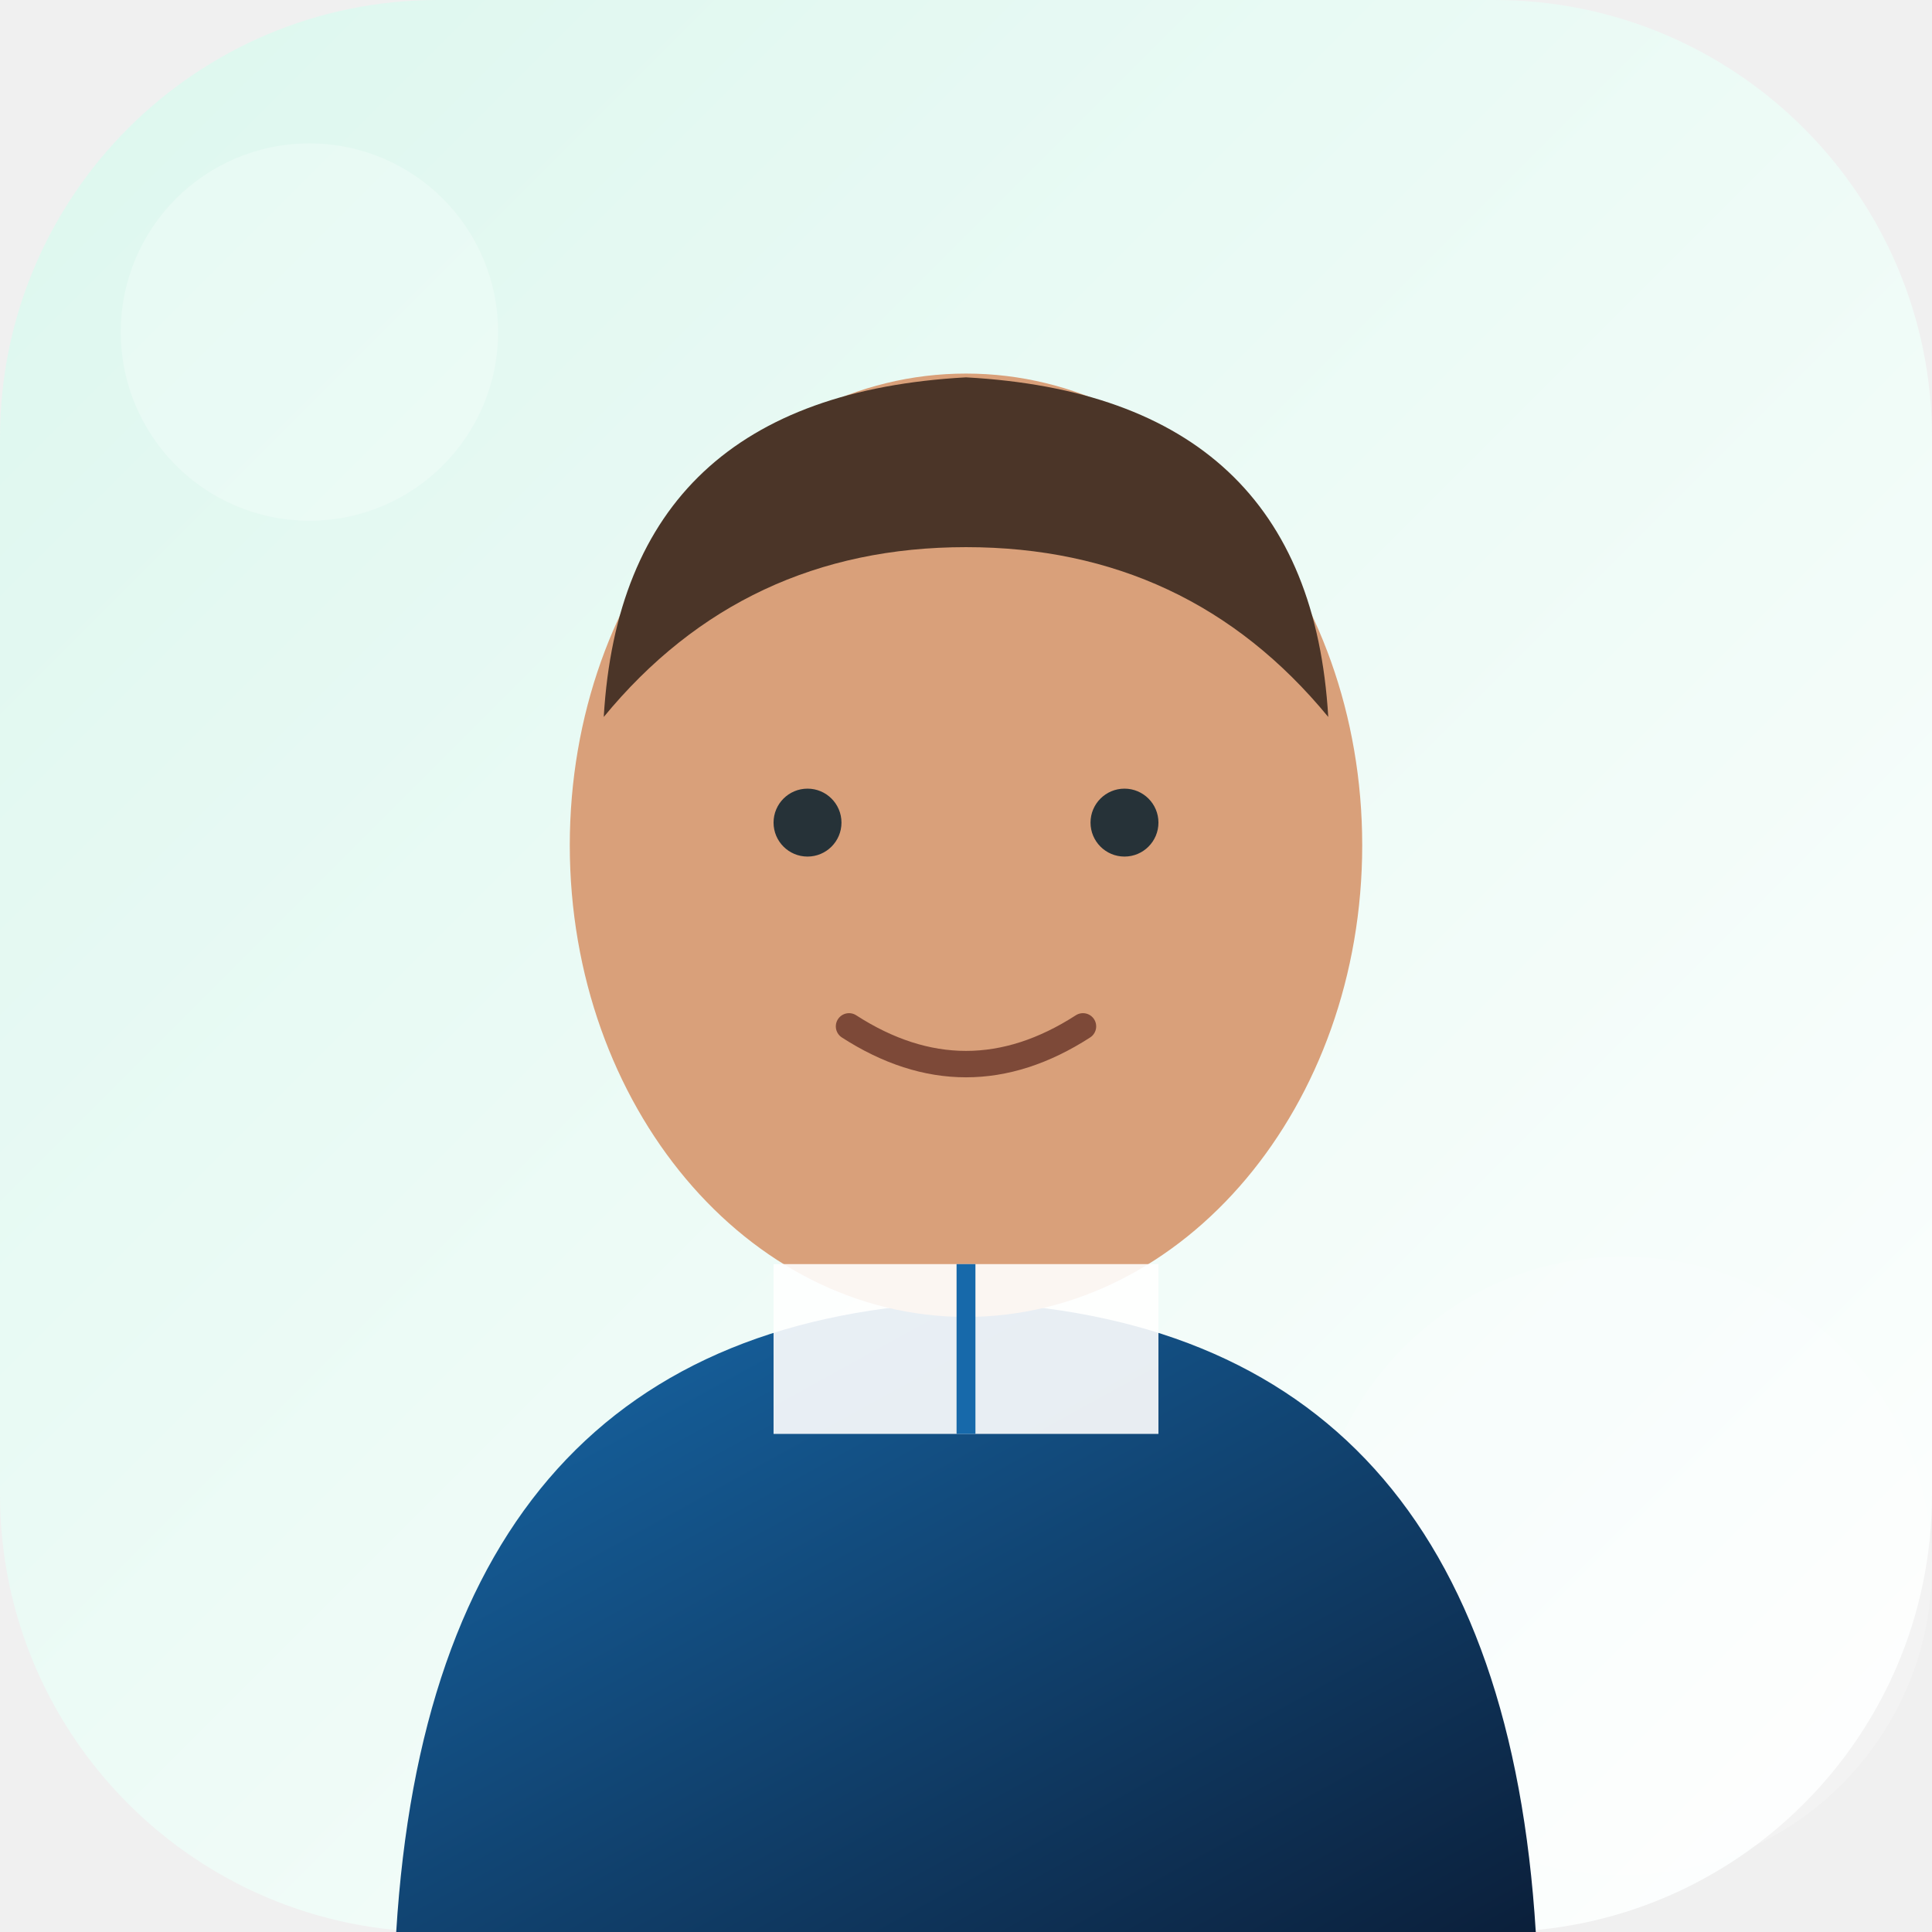
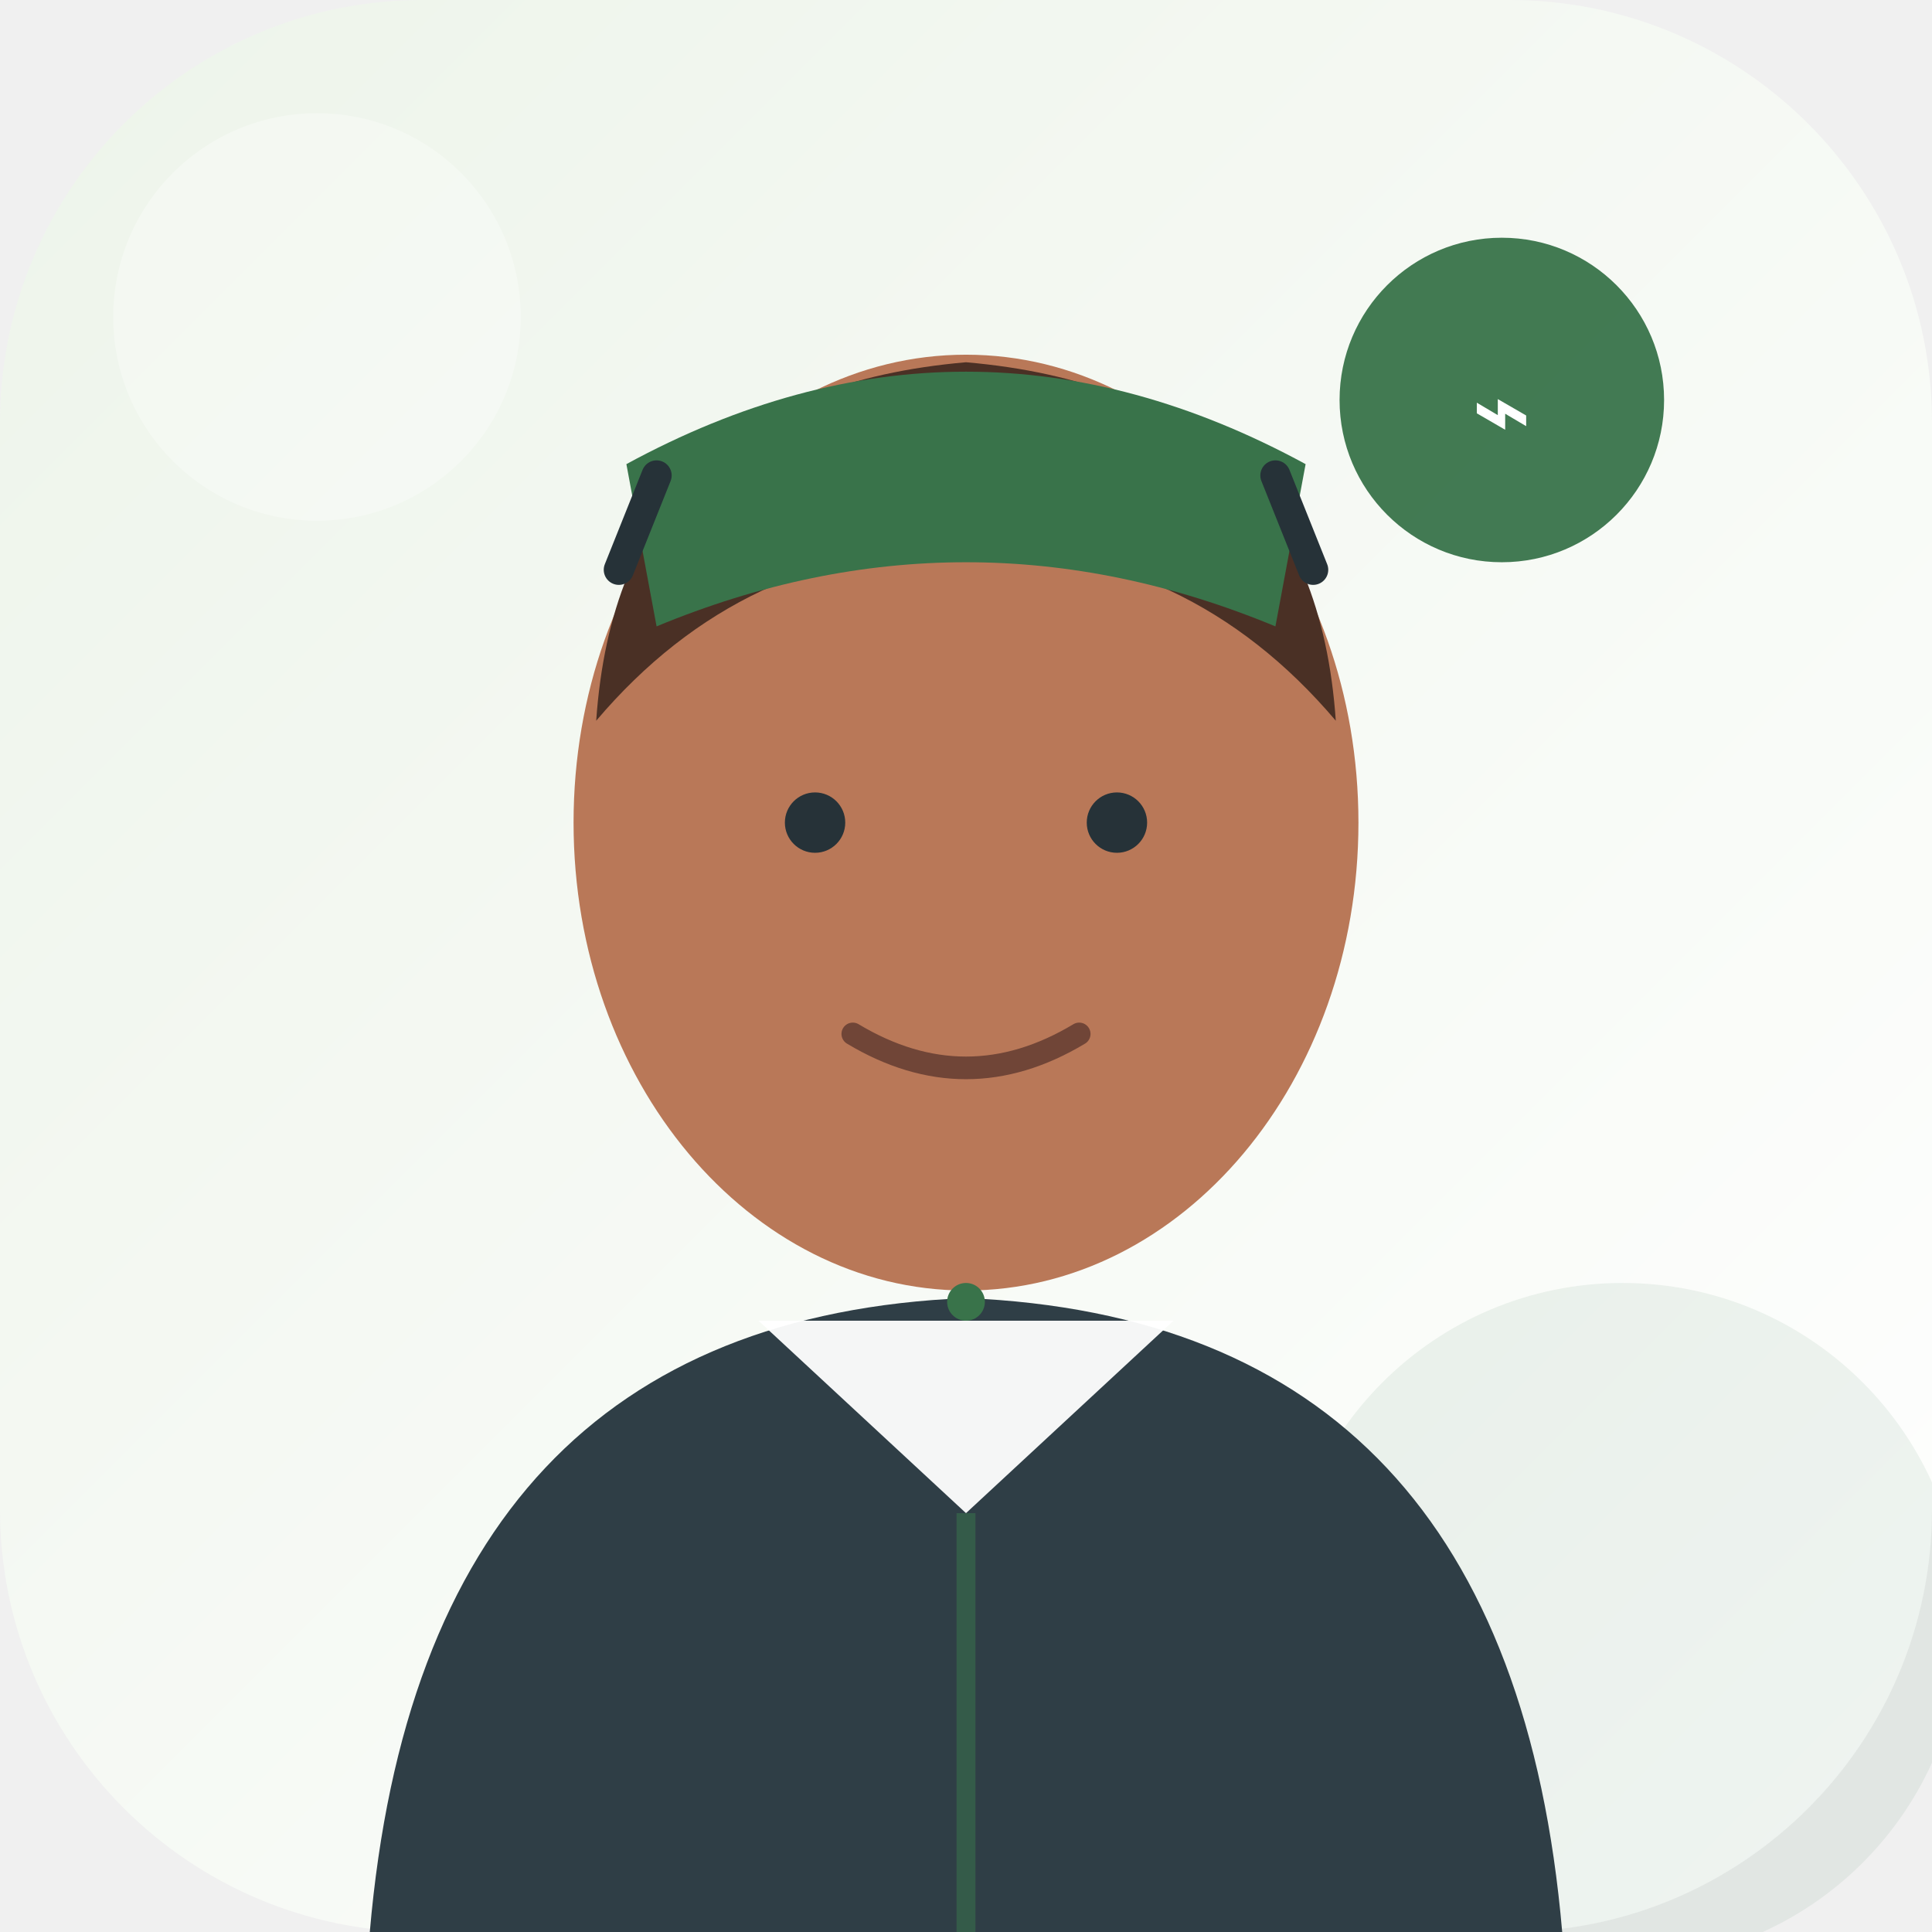
<svg xmlns="http://www.w3.org/2000/svg" viewBox="0 0 512 512">
  <defs>
-     <linearGradient id="b" x2="1" y2="1">
-       <stop stop-color="#dcf7ee" />
+     <linearGradient id="g" x1="0" y1="0" x2="1" y2="1">
+       <stop stop-color="#edf4ea" />
      <stop offset="1" stop-color="#ffffff" />
    </linearGradient>
-     <linearGradient id="s" x2="1" y2="1">
-       <stop stop-color="#1769aa" />
-       <stop offset="1" stop-color="#0b1f3a" />
-     </linearGradient>
  </defs>
-   <rect width="512" height="512" rx="116" fill="url(#b)" />
-   <circle cx="82" cy="88" r="50" fill="#fff" opacity=".25" />
-   <circle cx="430" cy="415" r="82" fill="#fff" opacity=".18" />
-   <path d="M105 512Q115 350 256 345Q397 350 407 512Z" fill="url(#s)" />
-   <ellipse cx="256" cy="224" rx="105" ry="125" fill="#d9a07a" />
-   <path d="M160 190Q165 105 256 100Q347 105 352 190Q315 145 256 145Q197 145 160 190Z" fill="#4b3528" />
-   <circle cx="214" cy="218" r="9" fill="#263238" />
-   <circle cx="298" cy="218" r="9" fill="#263238" />
-   <path d="M225 272Q256 292 287 272" fill="none" stroke="#7d4938" stroke-width="7" stroke-linecap="round" />
-   <path d="M205 335h102v45H205z" rx="12" fill="#fff" opacity=".9" />
-   <path d="M256 335v45" stroke="#1769aa" stroke-width="5" />
+   <rect width="512" height="512" rx="112" fill="url(#g)" />
+   <circle cx="84" cy="84" r="54" fill="#fff" opacity=".30" />
+   <circle cx="430" cy="430" r="90" fill="#39734a" opacity=".08" />
+   <circle cx="398" cy="106" r="43" fill="#39734a" opacity=".95" />
+   <text x="398" y="118" text-anchor="middle" font-family="Arial,sans-serif" font-size="27" font-weight="700" fill="#fff">⌁</text>
+   <path d="M98 512Q112 350 256 344Q400 350 414 512Z" fill="#2f3e46" />
+   <path d="M201 350L256 401L311 350" fill="#ffffff" opacity=".95" />
+   <path d="M256 401V512" stroke="#39734a" stroke-width="5" opacity=".55" />
+   <ellipse cx="256" cy="218" rx="104" ry="124" fill="#b97858" />
+   <path d="M158 191Q164 104 256 96Q348 104 354 191Q315 145 256 145Q197 145 158 191Z" fill="#4a3025" />
+   <circle cx="216" cy="218" r="8" fill="#263238" />
+   <circle cx="296" cy="218" r="8" fill="#263238" />
+   <path d="M226 274Q256 292 286 274" fill="none" stroke="#704537" stroke-width="6" stroke-linecap="round" />
+   <path d="M166 123Q256 74 346 123L338 166Q256 132 174 166Z" fill="#39734a" />
+   <path d="M174 126L164 151M338 126L348 151" stroke="#263238" stroke-width="8" stroke-linecap="round" />
+   <circle cx="256" cy="345" r="5" fill="#39734a" />
</svg>
